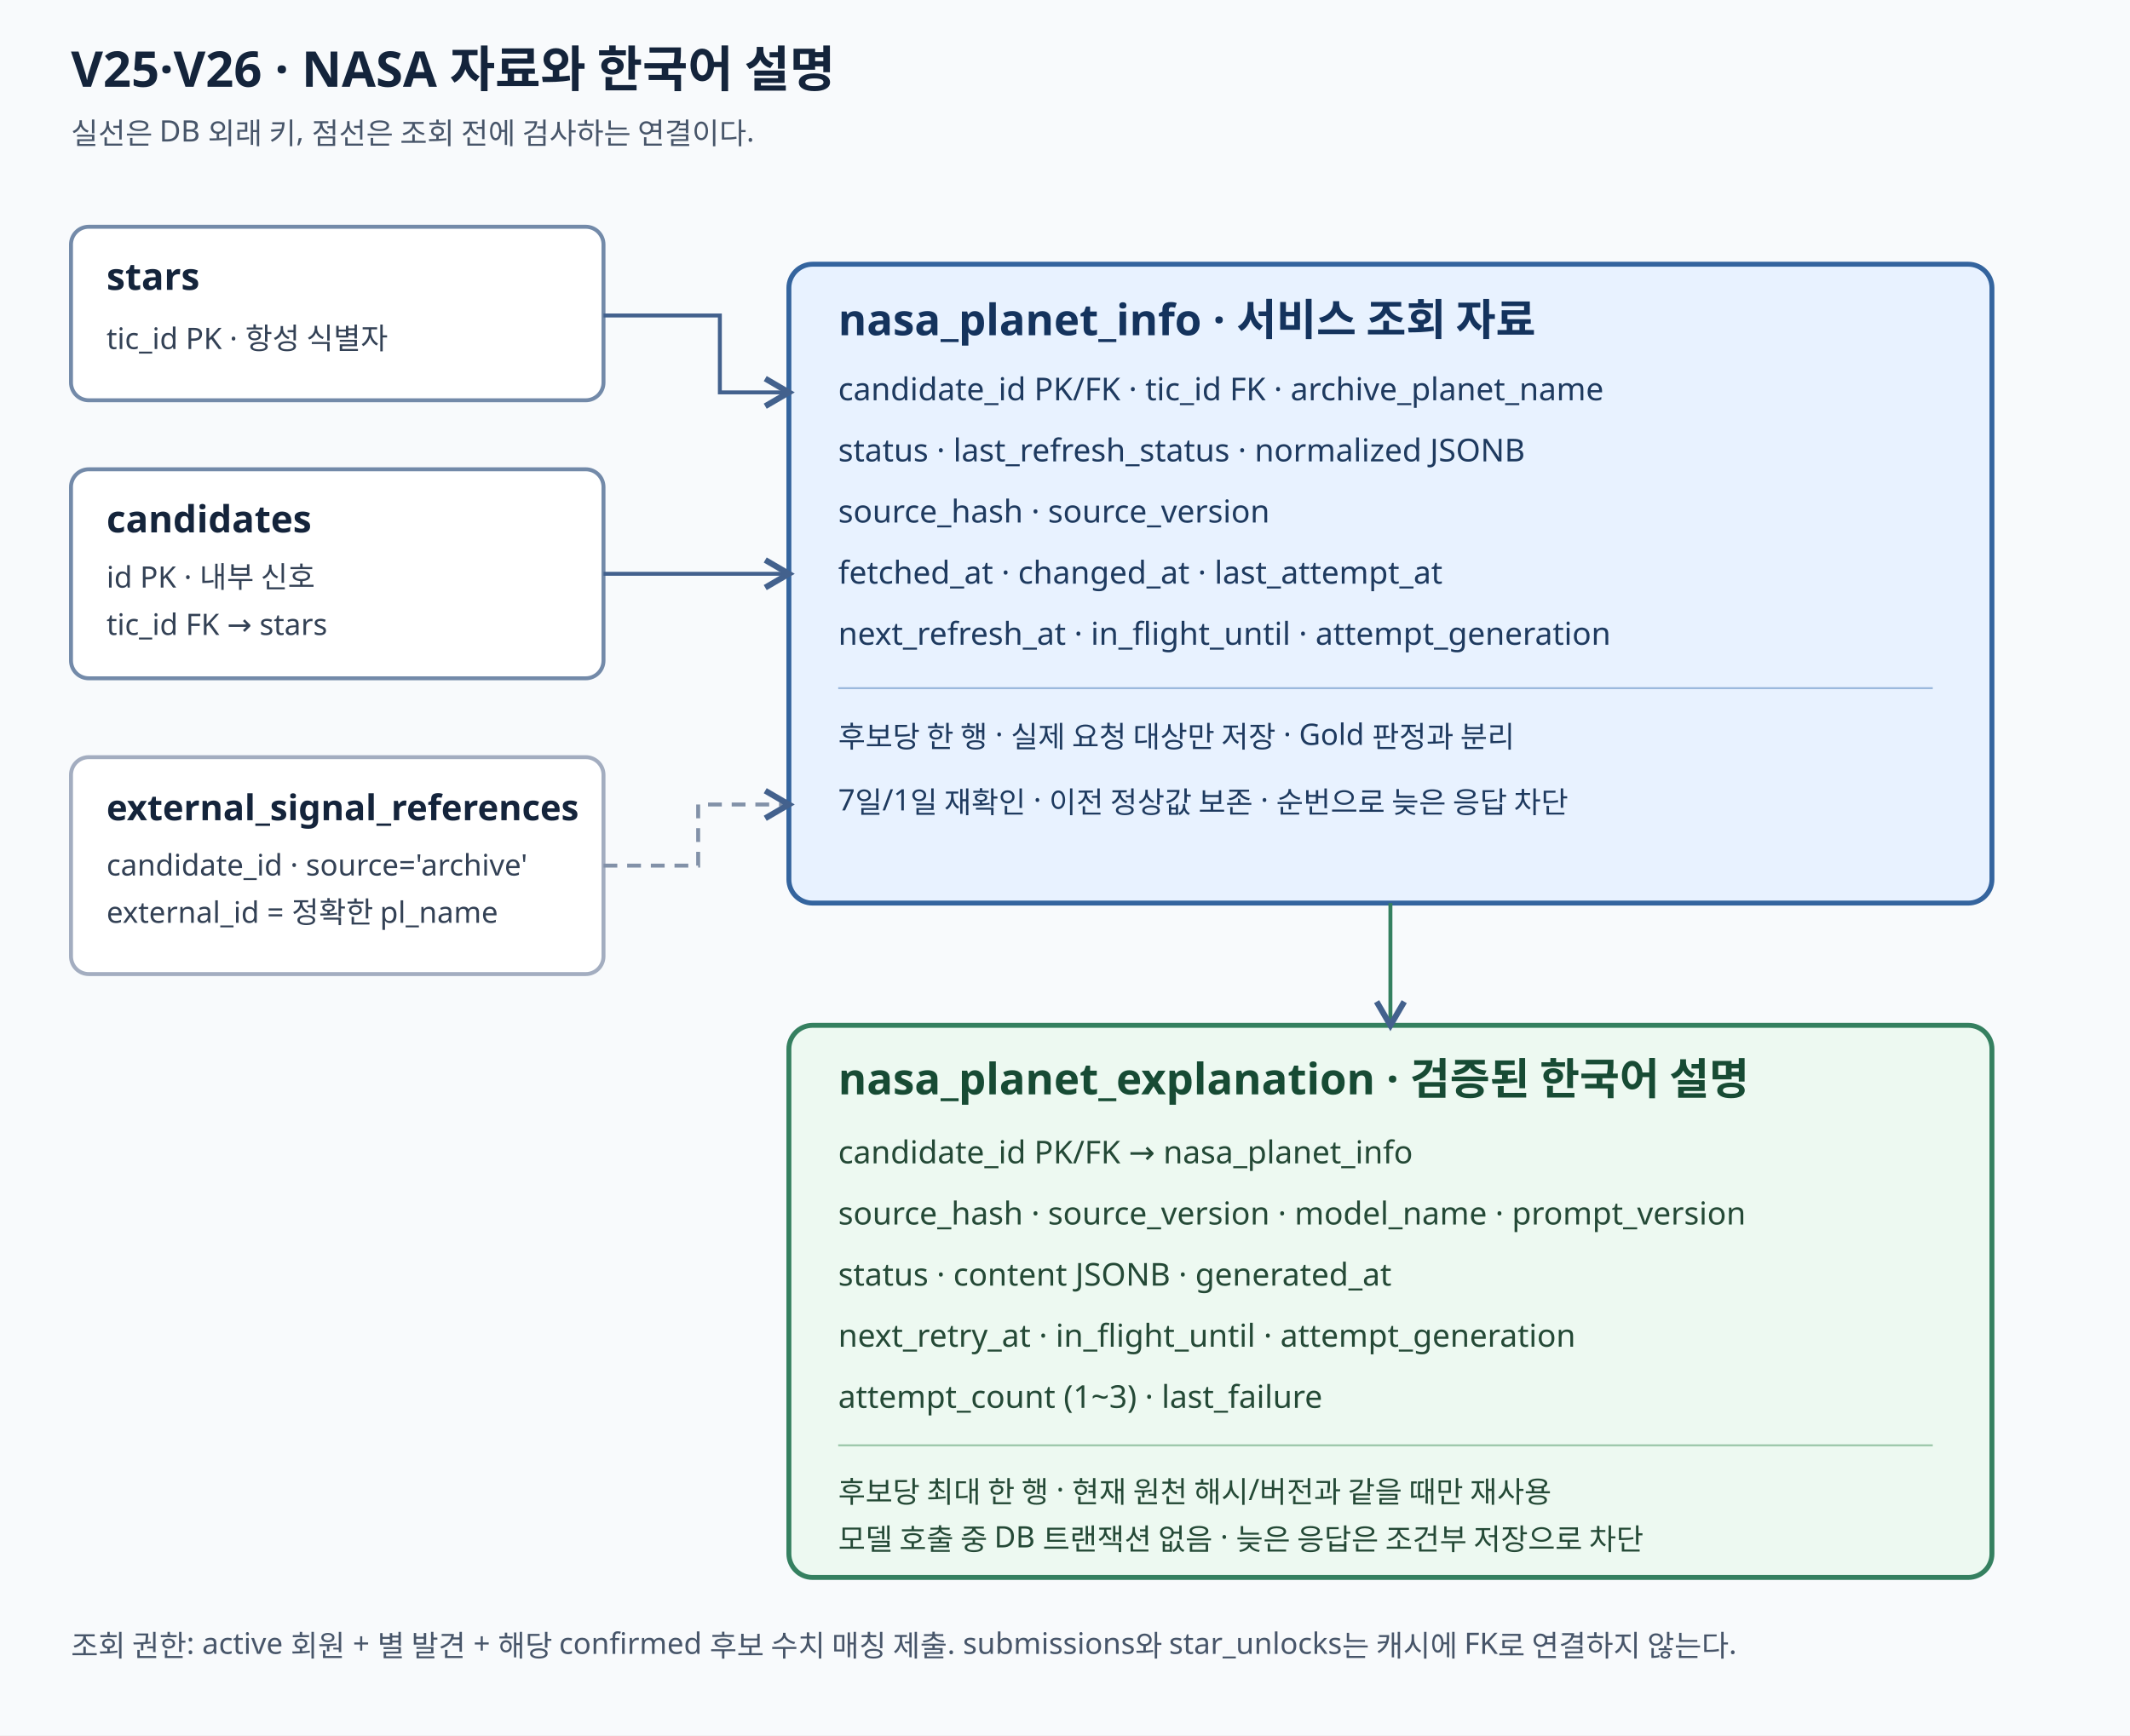
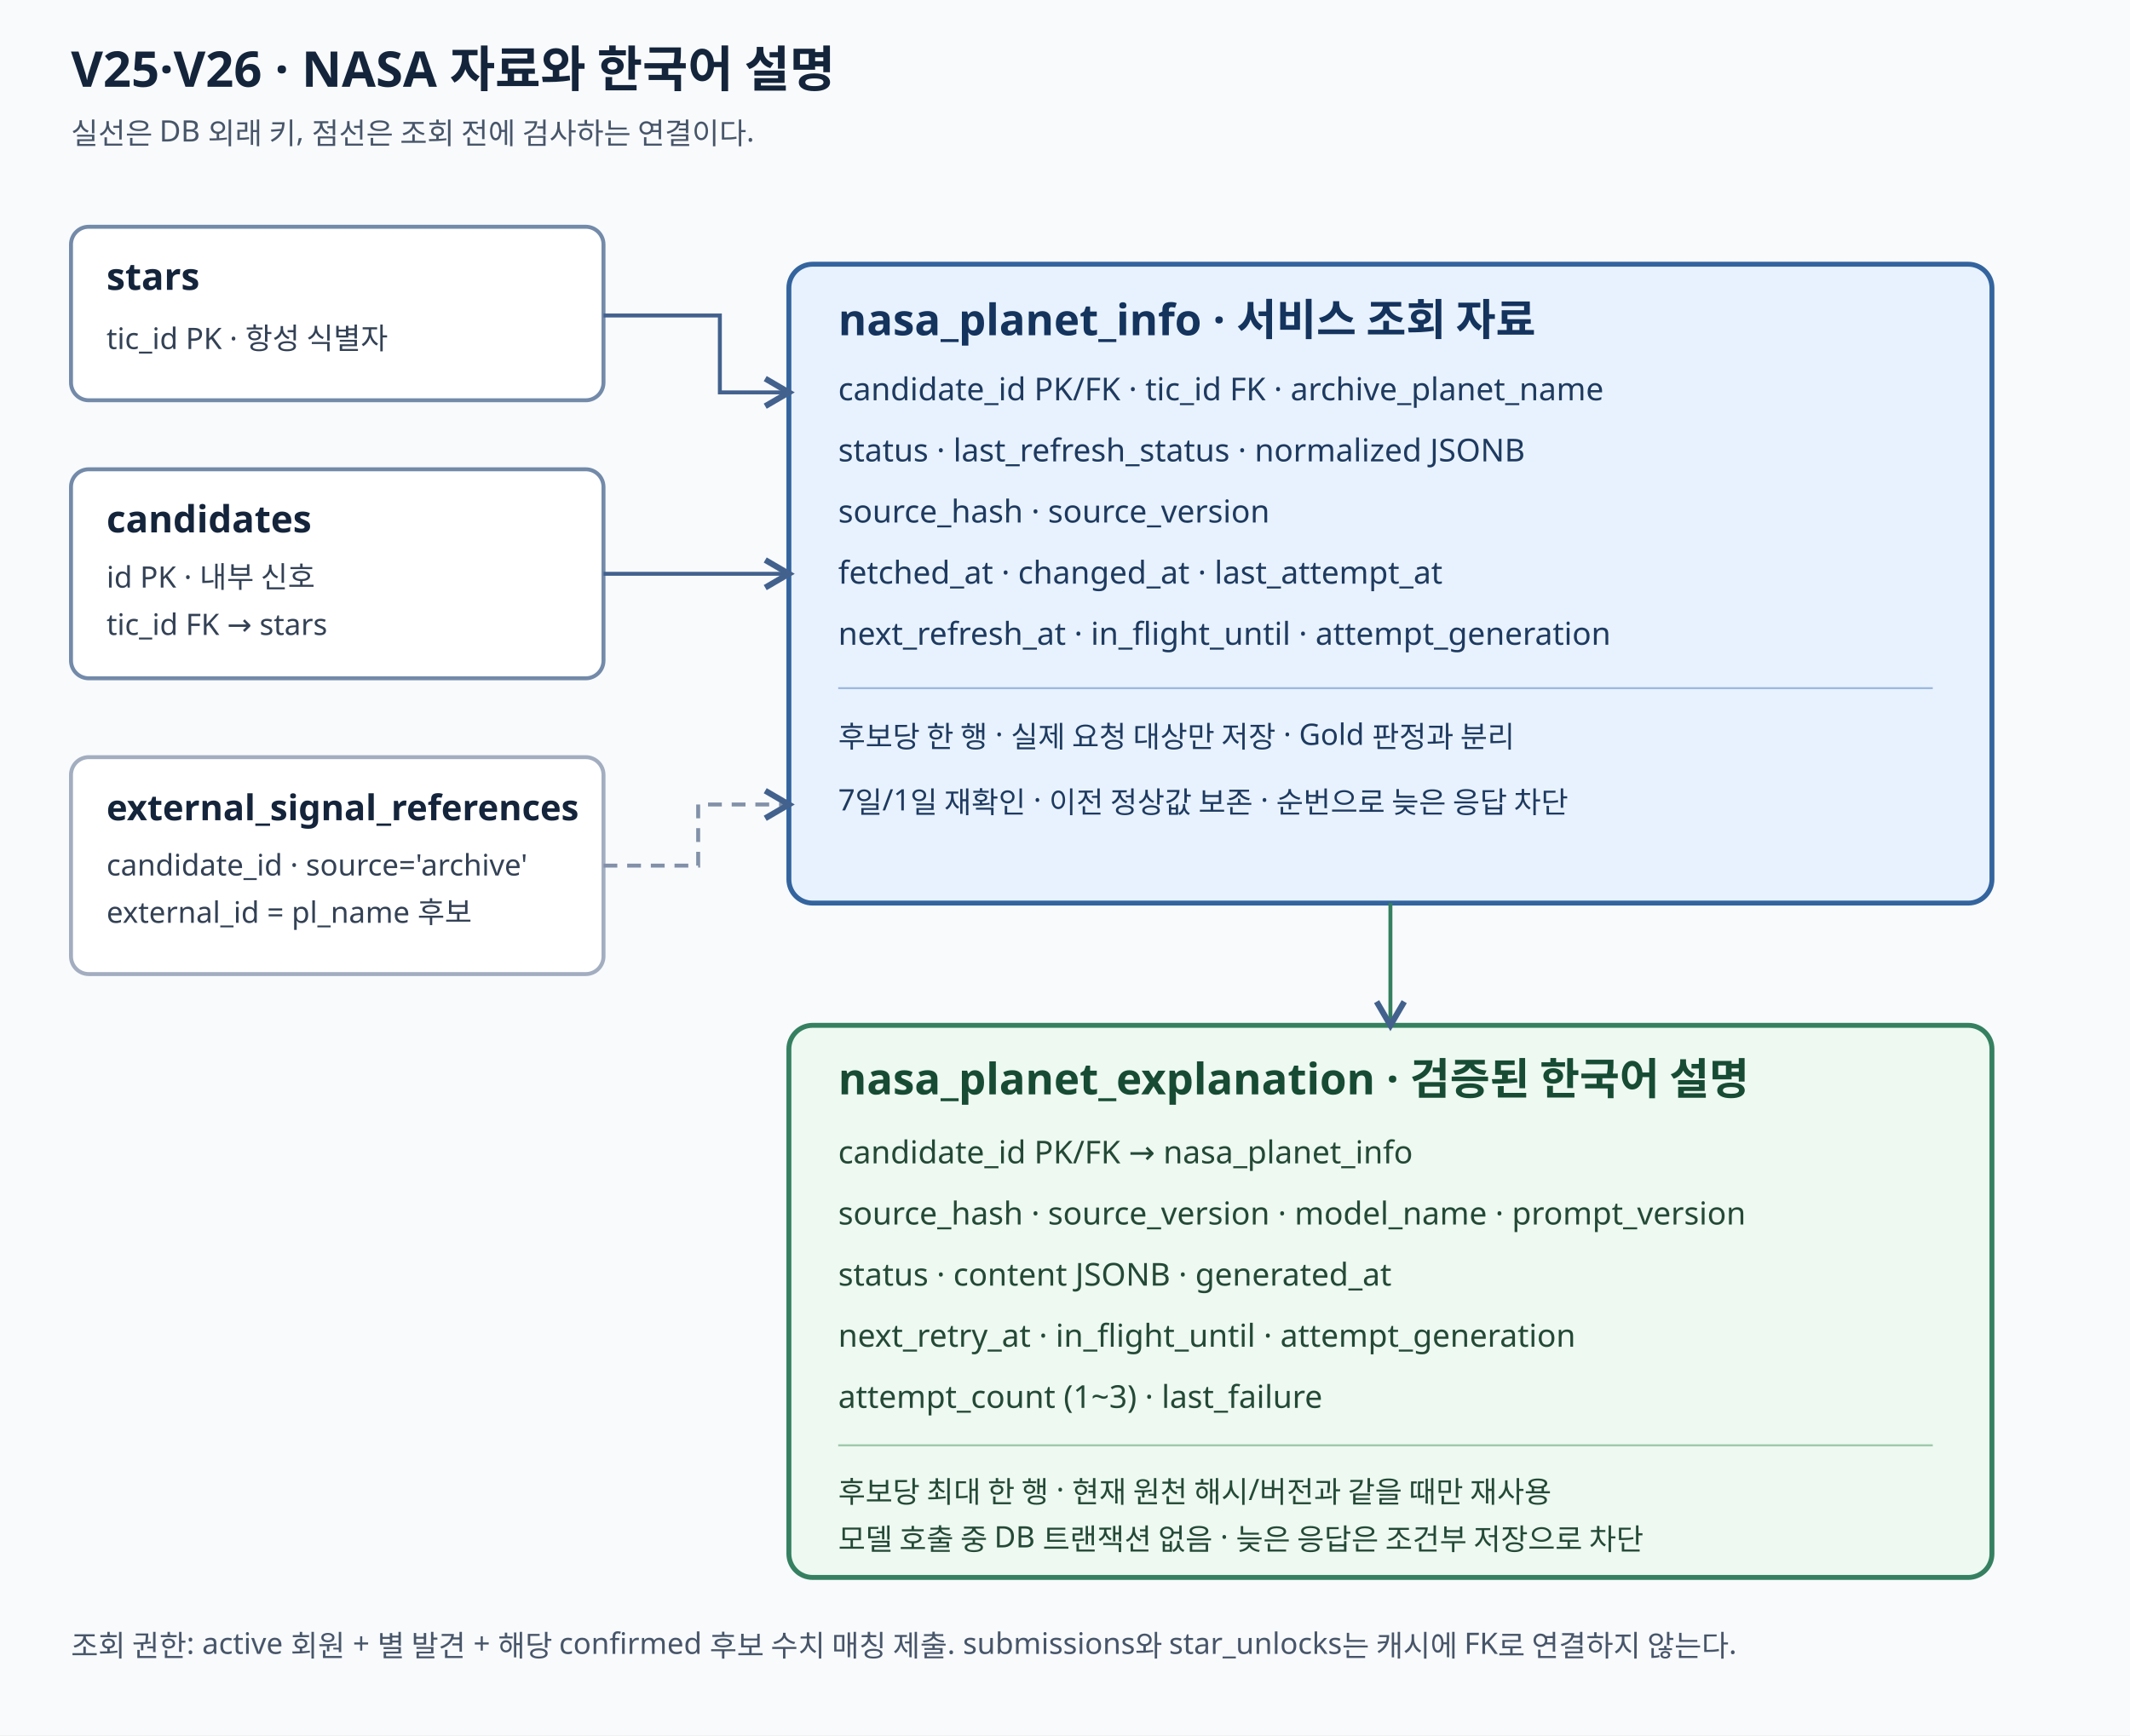
<svg xmlns="http://www.w3.org/2000/svg" width="1080" height="880" viewBox="0 0 1080 880" role="img" aria-labelledby="title desc">
  <defs>
    <marker id="arrow" markerWidth="9" markerHeight="9" refX="7" refY="4.5" orient="auto">
      <path d="M1 1 L7 4.5 L1 8" fill="none" stroke="#43618d" stroke-width="1.5" />
    </marker>
  </defs>
  <rect width="1080" height="880" fill="#f8fafc" />
  <text x="36" y="44" font-family="sans-serif" font-size="25" font-weight="700" fill="#14243b">V25·V26 · NASA 자료와 한국어 설명</text>
  <text x="36" y="73" font-family="sans-serif" font-size="15" fill="#475569">실선은 DB 외래 키, 점선은 조회 전에 검사하는 연결이다.</text>
  <rect x="36" y="115" width="270" height="88" rx="9" fill="#ffffff" stroke="#738aa9" stroke-width="2" />
  <text x="54" y="147" font-family="sans-serif" font-size="19" font-weight="700" fill="#14243b">stars</text>
  <text x="54" y="177" font-family="sans-serif" font-size="15" fill="#334155">tic_id PK · 항성 식별자</text>
  <rect x="36" y="238" width="270" height="106" rx="9" fill="#ffffff" stroke="#738aa9" stroke-width="2" />
  <text x="54" y="270" font-family="sans-serif" font-size="19" font-weight="700" fill="#14243b">candidates</text>
  <text x="54" y="298" font-family="sans-serif" font-size="15" fill="#334155">id PK · 내부 신호</text>
  <text x="54" y="322" font-family="sans-serif" font-size="15" fill="#334155">tic_id FK → stars</text>
  <rect x="36" y="384" width="270" height="110" rx="9" fill="#ffffff" stroke="#a3adc0" stroke-width="2" />
  <text x="54" y="416" font-family="sans-serif" font-size="18" font-weight="700" fill="#14243b">external_signal_references</text>
  <text x="54" y="444" font-family="sans-serif" font-size="15" fill="#334155">candidate_id · source='archive'</text>
-   <text x="54" y="468" font-family="sans-serif" font-size="15" fill="#334155">external_id = 정확한 pl_name</text>
+   <text x="54" y="468" font-family="sans-serif" font-size="15" fill="#334155">external_id = pl_name 후보</text>
  <rect x="400" y="134" width="610" height="324" rx="12" fill="#e8f2ff" stroke="#34649e" stroke-width="2.5" />
  <text x="425" y="170" font-family="sans-serif" font-size="22" font-weight="700" fill="#14335d">nasa_planet_info · 서비스 조회 자료</text>
  <text x="425" y="203" font-family="sans-serif" font-size="16" fill="#1e3a5f">candidate_id PK/FK · tic_id FK · archive_planet_name</text>
  <text x="425" y="234" font-family="sans-serif" font-size="16" fill="#1e3a5f">status · last_refresh_status · normalized JSONB</text>
  <text x="425" y="265" font-family="sans-serif" font-size="16" fill="#1e3a5f">source_hash · source_version</text>
  <text x="425" y="296" font-family="sans-serif" font-size="16" fill="#1e3a5f">fetched_at · changed_at · last_attempt_at</text>
  <text x="425" y="327" font-family="sans-serif" font-size="16" fill="#1e3a5f">next_refresh_at · in_flight_until · attempt_generation</text>
  <line x1="425" y1="349" x2="980" y2="349" stroke="#9bb9dd" />
  <text x="425" y="379" font-family="sans-serif" font-size="15" fill="#1e3a5f">후보당 한 행 · 실제 요청 대상만 저장 · Gold 판정과 분리</text>
  <text x="425" y="411" font-family="sans-serif" font-size="15" fill="#1e3a5f">7일/1일 재확인 · 이전 정상값 보존 · 순번으로 늦은 응답 차단</text>
  <rect x="400" y="520" width="610" height="280" rx="12" fill="#edf9f1" stroke="#358060" stroke-width="2.5" />
  <text x="425" y="555" font-family="sans-serif" font-size="22" font-weight="700" fill="#174b34">nasa_planet_explanation · 검증된 한국어 설명</text>
  <text x="425" y="590" font-family="sans-serif" font-size="16" fill="#244936">candidate_id PK/FK → nasa_planet_info</text>
  <text x="425" y="621" font-family="sans-serif" font-size="16" fill="#244936">source_hash · source_version · model_name · prompt_version</text>
  <text x="425" y="652" font-family="sans-serif" font-size="16" fill="#244936">status · content JSONB · generated_at</text>
  <text x="425" y="683" font-family="sans-serif" font-size="16" fill="#244936">next_retry_at · in_flight_until · attempt_generation</text>
  <text x="425" y="714" font-family="sans-serif" font-size="16" fill="#244936">attempt_count (1~3) · last_failure</text>
  <line x1="425" y1="733" x2="980" y2="733" stroke="#9cc7a9" />
  <text x="425" y="762" font-family="sans-serif" font-size="15" fill="#244936">후보당 최대 한 행 · 현재 원천 해시/버전과 같을 때만 재사용</text>
  <text x="425" y="786" font-family="sans-serif" font-size="15" fill="#244936">모델 호출 중 DB 트랜잭션 없음 · 늦은 응답은 조건부 저장으로 차단</text>
  <path d="M306 160 H365 V199 H400" fill="none" stroke="#43618d" stroke-width="2" marker-end="url(#arrow)" />
  <path d="M306 291 H400" fill="none" stroke="#43618d" stroke-width="2" marker-end="url(#arrow)" />
  <path d="M306 439 H354 V408 H400" fill="none" stroke="#8291a8" stroke-dasharray="7 5" stroke-width="2" marker-end="url(#arrow)" />
  <path d="M705 458 V520" fill="none" stroke="#358060" stroke-width="2" marker-end="url(#arrow)" />
  <text x="36" y="840" font-family="sans-serif" font-size="15" fill="#475569">조회 권한: active 회원 + 별 발견 + 해당 confirmed 후보 수치 매칭 제출. submissions와 star_unlocks는 캐시에 FK로 연결하지 않는다.</text>
</svg>
